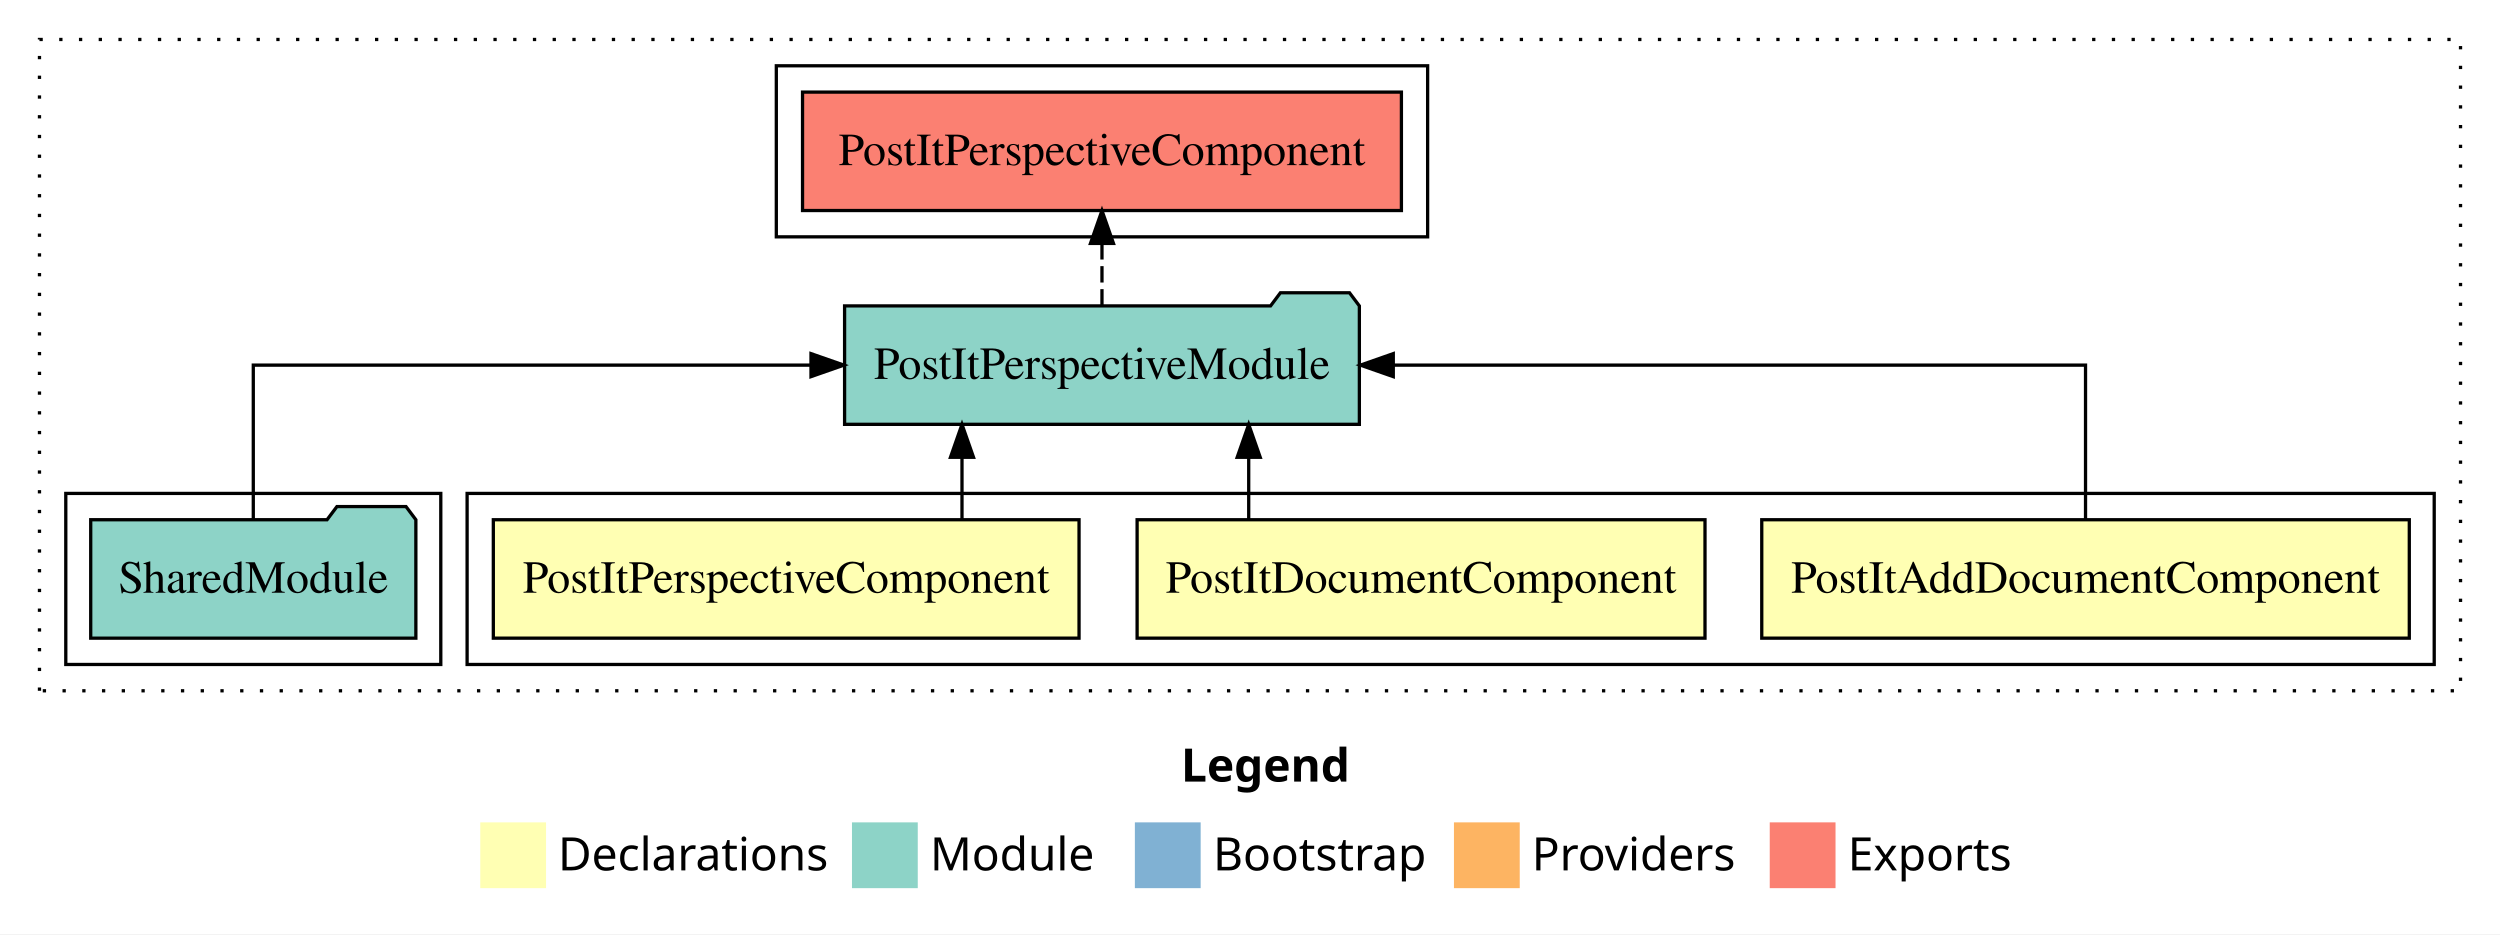
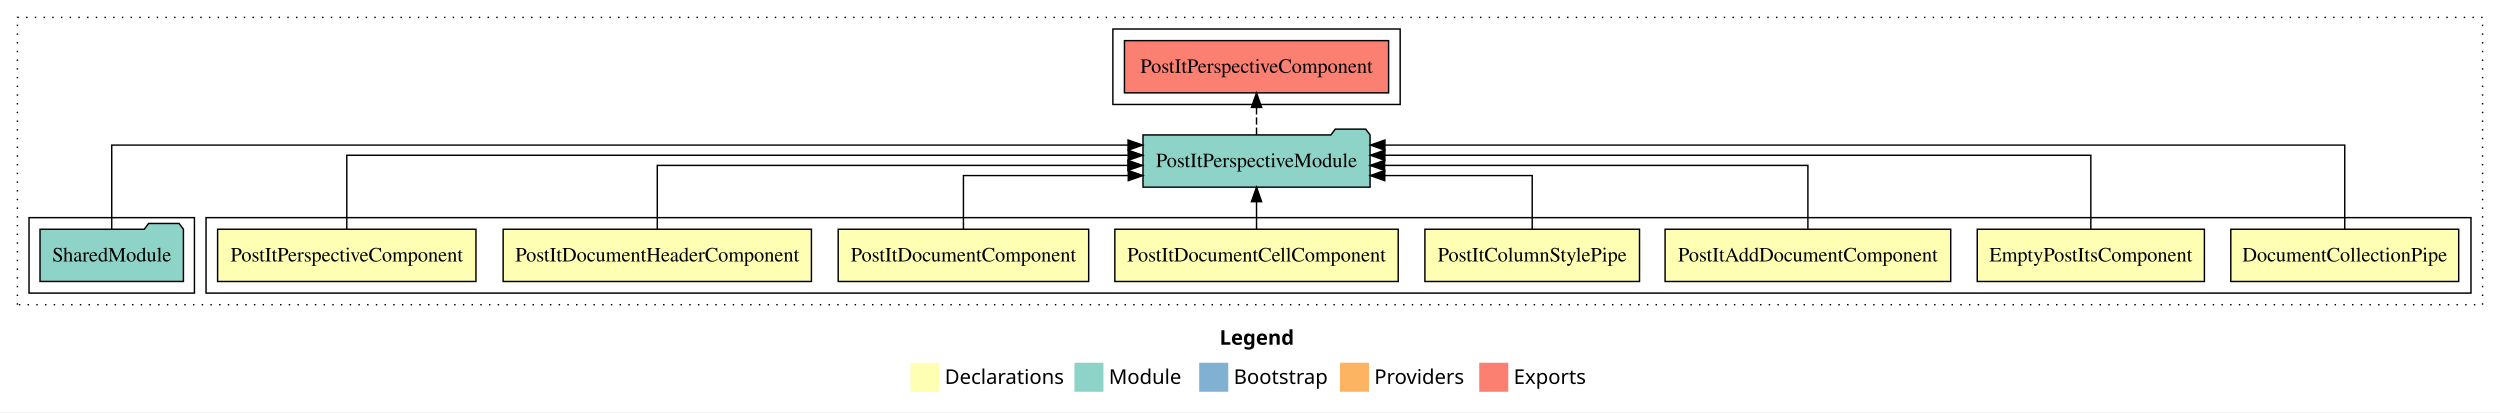
- <svg xmlns="http://www.w3.org/2000/svg" width="760pt" height="284pt" viewBox="0.00 0.00 760.00 284.00">
+ <svg xmlns="http://www.w3.org/2000/svg" width="1723pt" height="284pt" viewBox="0.00 0.00 1723.00 284.00">
  <g id="graph0" class="graph" transform="scale(1 1) rotate(0) translate(4 280)">
-     <polygon fill="#ffffff" stroke="transparent" points="-4,4 -4,-280 756,-280 756,4 -4,4" />
-     <text text-anchor="start" x="355.009" y="-42.4" font-family="sans-serif" font-weight="bold" font-size="14.00" fill="#000000">Legend</text>
-     <polygon fill="#ffffb3" stroke="transparent" points="142,-10 142,-30 162,-30 162,-10 142,-10" />
-     <text text-anchor="start" x="165.629" y="-15.4" font-family="sans-serif" font-size="14.00" fill="#000000">  Declarations</text>
-     <polygon fill="#8dd3c7" stroke="transparent" points="255,-10 255,-30 275,-30 275,-10 255,-10" />
-     <text text-anchor="start" x="278.725" y="-15.4" font-family="sans-serif" font-size="14.00" fill="#000000">  Module</text>
-     <polygon fill="#80b1d3" stroke="transparent" points="341,-10 341,-30 361,-30 361,-10 341,-10" />
-     <text text-anchor="start" x="364.781" y="-15.4" font-family="sans-serif" font-size="14.00" fill="#000000">  Bootstrap</text>
-     <polygon fill="#fdb462" stroke="transparent" points="438,-10 438,-30 458,-30 458,-10 438,-10" />
-     <text text-anchor="start" x="461.673" y="-15.4" font-family="sans-serif" font-size="14.00" fill="#000000">  Providers</text>
-     <polygon fill="#fb8072" stroke="transparent" points="534,-10 534,-30 554,-30 554,-10 534,-10" />
-     <text text-anchor="start" x="557.726" y="-15.4" font-family="sans-serif" font-size="14.00" fill="#000000">  Exports</text>
+     <polygon fill="#ffffff" stroke="transparent" points="-4,4 -4,-280 1719,-280 1719,4 -4,4" />
+     <text text-anchor="start" x="836.509" y="-42.4" font-family="sans-serif" font-weight="bold" font-size="14.00" fill="#000000">Legend</text>
+     <polygon fill="#ffffb3" stroke="transparent" points="623.5,-10 623.5,-30 643.5,-30 643.5,-10 623.5,-10" />
+     <text text-anchor="start" x="647.129" y="-15.4" font-family="sans-serif" font-size="14.00" fill="#000000">  Declarations</text>
+     <polygon fill="#8dd3c7" stroke="transparent" points="736.5,-10 736.5,-30 756.5,-30 756.5,-10 736.5,-10" />
+     <text text-anchor="start" x="760.225" y="-15.4" font-family="sans-serif" font-size="14.00" fill="#000000">  Module</text>
+     <polygon fill="#80b1d3" stroke="transparent" points="822.5,-10 822.5,-30 842.5,-30 842.5,-10 822.5,-10" />
+     <text text-anchor="start" x="846.281" y="-15.4" font-family="sans-serif" font-size="14.00" fill="#000000">  Bootstrap</text>
+     <polygon fill="#fdb462" stroke="transparent" points="919.5,-10 919.5,-30 939.5,-30 939.5,-10 919.5,-10" />
+     <text text-anchor="start" x="943.173" y="-15.4" font-family="sans-serif" font-size="14.00" fill="#000000">  Providers</text>
+     <polygon fill="#fb8072" stroke="transparent" points="1015.5,-10 1015.5,-30 1035.5,-30 1035.5,-10 1015.5,-10" />
+     <text text-anchor="start" x="1039.226" y="-15.4" font-family="sans-serif" font-size="14.00" fill="#000000">  Exports</text>
    <g id="clust1" class="cluster">
-       <polygon fill="none" stroke="#000000" stroke-dasharray="1,5" points="8,-70 8,-268 744,-268 744,-70 8,-70" />
+       <polygon fill="none" stroke="#000000" stroke-dasharray="1,5" points="8,-70 8,-268 1707,-268 1707,-70 8,-70" />
    </g>
    <g id="clust2" class="cluster">
-       <polygon fill="none" stroke="#000000" points="138,-78 138,-130 736,-130 736,-78 138,-78" />
+       <polygon fill="none" stroke="#000000" points="138,-78 138,-130 1699,-130 1699,-78 138,-78" />
    </g>
-     <g id="clust6" class="cluster">
+     <g id="clust11" class="cluster">
      <polygon fill="none" stroke="#000000" points="16,-78 16,-130 130,-130 130,-78 16,-78" />
    </g>
-     <g id="clust7" class="cluster">
-       <polygon fill="none" stroke="#000000" points="232,-208 232,-260 430,-260 430,-208 232,-208" />
+     <g id="clust12" class="cluster">
+       <polygon fill="none" stroke="#000000" points="763,-208 763,-260 961,-260 961,-208 763,-208" />
    </g>
    <g id="node1" class="node">
-       <polygon fill="#ffffb3" stroke="#000000" points="728.426,-122 531.574,-122 531.574,-86 728.426,-86 728.426,-122" />
-       <text text-anchor="middle" x="630" y="-99.8" font-family="Times,serif" font-size="14.00" fill="#000000">PostItAddDocumentComponent</text>
+       <polygon fill="#ffffb3" stroke="#000000" points="1690.534,-122 1533.466,-122 1533.466,-86 1690.534,-86 1690.534,-122" />
+       <text text-anchor="middle" x="1612" y="-99.8" font-family="Times,serif" font-size="14.00" fill="#000000">DocumentCollectionPipe</text>
+     </g>
+     <g id="node9" class="node">
+       <polygon fill="#8dd3c7" stroke="#000000" points="940.246,-187 937.246,-191 916.246,-191 913.246,-187 783.754,-187 783.754,-151 940.246,-151 940.246,-187" />
+       <text text-anchor="middle" x="862" y="-164.8" font-family="Times,serif" font-size="14.00" fill="#000000">PostItPerspectiveModule</text>
+     </g>
+     <g id="edge1" class="edge">
+       <path fill="none" stroke="#000000" d="M1612,-122.011C1612,-144.485 1612,-180 1612,-180 1612,-180 950.493,-180 950.493,-180" />
+       <polygon fill="#000000" stroke="#000000" points="950.493,-176.5 940.493,-180 950.493,-183.5 950.493,-176.5" />
+     </g>
+     <g id="node2" class="node">
+       <polygon fill="#ffffb3" stroke="#000000" points="1515.28,-122 1358.72,-122 1358.72,-86 1515.28,-86 1515.28,-122" />
+       <text text-anchor="middle" x="1437" y="-99.8" font-family="Times,serif" font-size="14.00" fill="#000000">EmptyPostItsComponent</text>
+     </g>
+     <g id="edge2" class="edge">
+       <path fill="none" stroke="#000000" d="M1437,-122.129C1437,-142.572 1437,-173 1437,-173 1437,-173 950.445,-173 950.445,-173" />
+       <polygon fill="#000000" stroke="#000000" points="950.445,-169.5 940.445,-173 950.445,-176.5 950.445,-169.5" />
+     </g>
+     <g id="node3" class="node">
+       <polygon fill="#ffffb3" stroke="#000000" points="1340.426,-122 1143.574,-122 1143.574,-86 1340.426,-86 1340.426,-122" />
+       <text text-anchor="middle" x="1242" y="-99.8" font-family="Times,serif" font-size="14.00" fill="#000000">PostItAddDocumentComponent</text>
+     </g>
+     <g id="edge3" class="edge">
+       <path fill="none" stroke="#000000" d="M1242,-122.267C1242,-140.555 1242,-166 1242,-166 1242,-166 950.275,-166 950.275,-166" />
+       <polygon fill="#000000" stroke="#000000" points="950.275,-162.5 940.275,-166 950.275,-169.5 950.275,-162.5" />
    </g>
    <g id="node4" class="node">
-       <polygon fill="#8dd3c7" stroke="#000000" points="409.246,-187 406.246,-191 385.246,-191 382.246,-187 252.754,-187 252.754,-151 409.246,-151 409.246,-187" />
-       <text text-anchor="middle" x="331" y="-164.8" font-family="Times,serif" font-size="14.00" fill="#000000">PostItPerspectiveModule</text>
+       <polygon fill="#ffffb3" stroke="#000000" points="1125.954,-122 978.046,-122 978.046,-86 1125.954,-86 1125.954,-122" />
+       <text text-anchor="middle" x="1052" y="-99.8" font-family="Times,serif" font-size="14.00" fill="#000000">PostItColumnStylePipe</text>
    </g>
-     <g id="edge1" class="edge">
-       <path fill="none" stroke="#000000" d="M630,-122.106C630,-141.339 630,-169 630,-169 630,-169 419.559,-169 419.559,-169" />
-       <polygon fill="#000000" stroke="#000000" points="419.559,-165.5 409.559,-169 419.559,-172.5 419.559,-165.5" />
+     <g id="edge4" class="edge">
+       <path fill="none" stroke="#000000" d="M1052,-122.009C1052,-138.049 1052,-159 1052,-159 1052,-159 950.377,-159 950.377,-159" />
+       <polygon fill="#000000" stroke="#000000" points="950.377,-155.5 940.377,-159 950.377,-162.5 950.377,-155.5" />
    </g>
-     <g id="node2" class="node">
-       <polygon fill="#ffffb3" stroke="#000000" points="514.319,-122 341.681,-122 341.681,-86 514.319,-86 514.319,-122" />
-       <text text-anchor="middle" x="428" y="-99.8" font-family="Times,serif" font-size="14.00" fill="#000000">PostItDocumentComponent</text>
+     <g id="node5" class="node">
+       <polygon fill="#ffffb3" stroke="#000000" points="959.651,-122 764.349,-122 764.349,-86 959.651,-86 959.651,-122" />
+       <text text-anchor="middle" x="862" y="-99.8" font-family="Times,serif" font-size="14.00" fill="#000000">PostItDocumentCellComponent</text>
    </g>
-     <g id="edge2" class="edge">
-       <path fill="none" stroke="#000000" d="M375.607,-122.106C375.607,-122.106 375.607,-140.991 375.607,-140.991" />
-       <polygon fill="#000000" stroke="#000000" points="372.107,-140.991 375.607,-150.991 379.107,-140.991 372.107,-140.991" />
+     <g id="edge5" class="edge">
+       <path fill="none" stroke="#000000" d="M862,-122.106C862,-122.106 862,-140.991 862,-140.991" />
+       <polygon fill="#000000" stroke="#000000" points="858.5,-140.991 862,-150.991 865.5,-140.991 858.5,-140.991" />
    </g>
-     <g id="node3" class="node">
+     <g id="node6" class="node">
+       <polygon fill="#ffffb3" stroke="#000000" points="746.319,-122 573.681,-122 573.681,-86 746.319,-86 746.319,-122" />
+       <text text-anchor="middle" x="660" y="-99.8" font-family="Times,serif" font-size="14.00" fill="#000000">PostItDocumentComponent</text>
+     </g>
+     <g id="edge6" class="edge">
+       <path fill="none" stroke="#000000" d="M660,-122.009C660,-138.049 660,-159 660,-159 660,-159 773.612,-159 773.612,-159" />
+       <polygon fill="#000000" stroke="#000000" points="773.612,-162.5 783.612,-159 773.612,-155.5 773.612,-162.5" />
+     </g>
+     <g id="node7" class="node">
+       <polygon fill="#ffffb3" stroke="#000000" points="555.23,-122 342.77,-122 342.77,-86 555.23,-86 555.23,-122" />
+       <text text-anchor="middle" x="449" y="-99.8" font-family="Times,serif" font-size="14.00" fill="#000000">PostItDocumentHeaderComponent</text>
+     </g>
+     <g id="edge7" class="edge">
+       <path fill="none" stroke="#000000" d="M449,-122.267C449,-140.555 449,-166 449,-166 449,-166 773.346,-166 773.346,-166" />
+       <polygon fill="#000000" stroke="#000000" points="773.346,-169.5 783.346,-166 773.346,-162.5 773.346,-169.5" />
+     </g>
+     <g id="node8" class="node">
      <polygon fill="#ffffb3" stroke="#000000" points="324.029,-122 145.971,-122 145.971,-86 324.029,-86 324.029,-122" />
      <text text-anchor="middle" x="235" y="-99.8" font-family="Times,serif" font-size="14.00" fill="#000000">PostItPerspectiveComponent</text>
    </g>
-     <g id="edge3" class="edge">
-       <path fill="none" stroke="#000000" d="M288.446,-122.106C288.446,-122.106 288.446,-140.991 288.446,-140.991" />
-       <polygon fill="#000000" stroke="#000000" points="284.946,-140.991 288.446,-150.991 291.946,-140.991 284.946,-140.991" />
+     <g id="edge8" class="edge">
+       <path fill="none" stroke="#000000" d="M235,-122.129C235,-142.572 235,-173 235,-173 235,-173 773.542,-173 773.542,-173" />
+       <polygon fill="#000000" stroke="#000000" points="773.542,-176.5 783.542,-173 773.542,-169.5 773.542,-176.5" />
    </g>
-     <g id="node6" class="node">
-       <polygon fill="#fb8072" stroke="#000000" points="422.029,-252 239.971,-252 239.971,-216 422.029,-216 422.029,-252" />
-       <text text-anchor="middle" x="331" y="-229.8" font-family="Times,serif" font-size="14.00" fill="#000000">PostItPerspectiveComponent </text>
+     <g id="node11" class="node">
+       <polygon fill="#fb8072" stroke="#000000" points="953.029,-252 770.971,-252 770.971,-216 953.029,-216 953.029,-252" />
+       <text text-anchor="middle" x="862" y="-229.8" font-family="Times,serif" font-size="14.00" fill="#000000">PostItPerspectiveComponent </text>
    </g>
-     <g id="edge5" class="edge">
-       <path fill="none" stroke="#000000" stroke-dasharray="5,2" d="M331,-187.106C331,-187.106 331,-205.991 331,-205.991" />
-       <polygon fill="#000000" stroke="#000000" points="327.5,-205.991 331,-215.991 334.5,-205.991 327.5,-205.991" />
+     <g id="edge10" class="edge">
+       <path fill="none" stroke="#000000" stroke-dasharray="5,2" d="M862,-187.106C862,-187.106 862,-205.991 862,-205.991" />
+       <polygon fill="#000000" stroke="#000000" points="858.5,-205.991 862,-215.991 865.5,-205.991 858.5,-205.991" />
    </g>
-     <g id="node5" class="node">
+     <g id="node10" class="node">
      <polygon fill="#8dd3c7" stroke="#000000" points="122.423,-122 119.423,-126 98.423,-126 95.423,-122 23.577,-122 23.577,-86 122.423,-86 122.423,-122" />
      <text text-anchor="middle" x="73" y="-99.8" font-family="Times,serif" font-size="14.00" fill="#000000">SharedModule</text>
    </g>
-     <g id="edge4" class="edge">
-       <path fill="none" stroke="#000000" d="M73,-122.106C73,-141.339 73,-169 73,-169 73,-169 242.541,-169 242.541,-169" />
-       <polygon fill="#000000" stroke="#000000" points="242.541,-172.5 252.541,-169 242.541,-165.5 242.541,-172.5" />
+     <g id="edge9" class="edge">
+       <path fill="none" stroke="#000000" d="M73,-122.011C73,-144.485 73,-180 73,-180 73,-180 773.463,-180 773.463,-180" />
+       <polygon fill="#000000" stroke="#000000" points="773.463,-183.5 783.463,-180 773.463,-176.5 773.463,-183.5" />
    </g>
  </g>
</svg>
